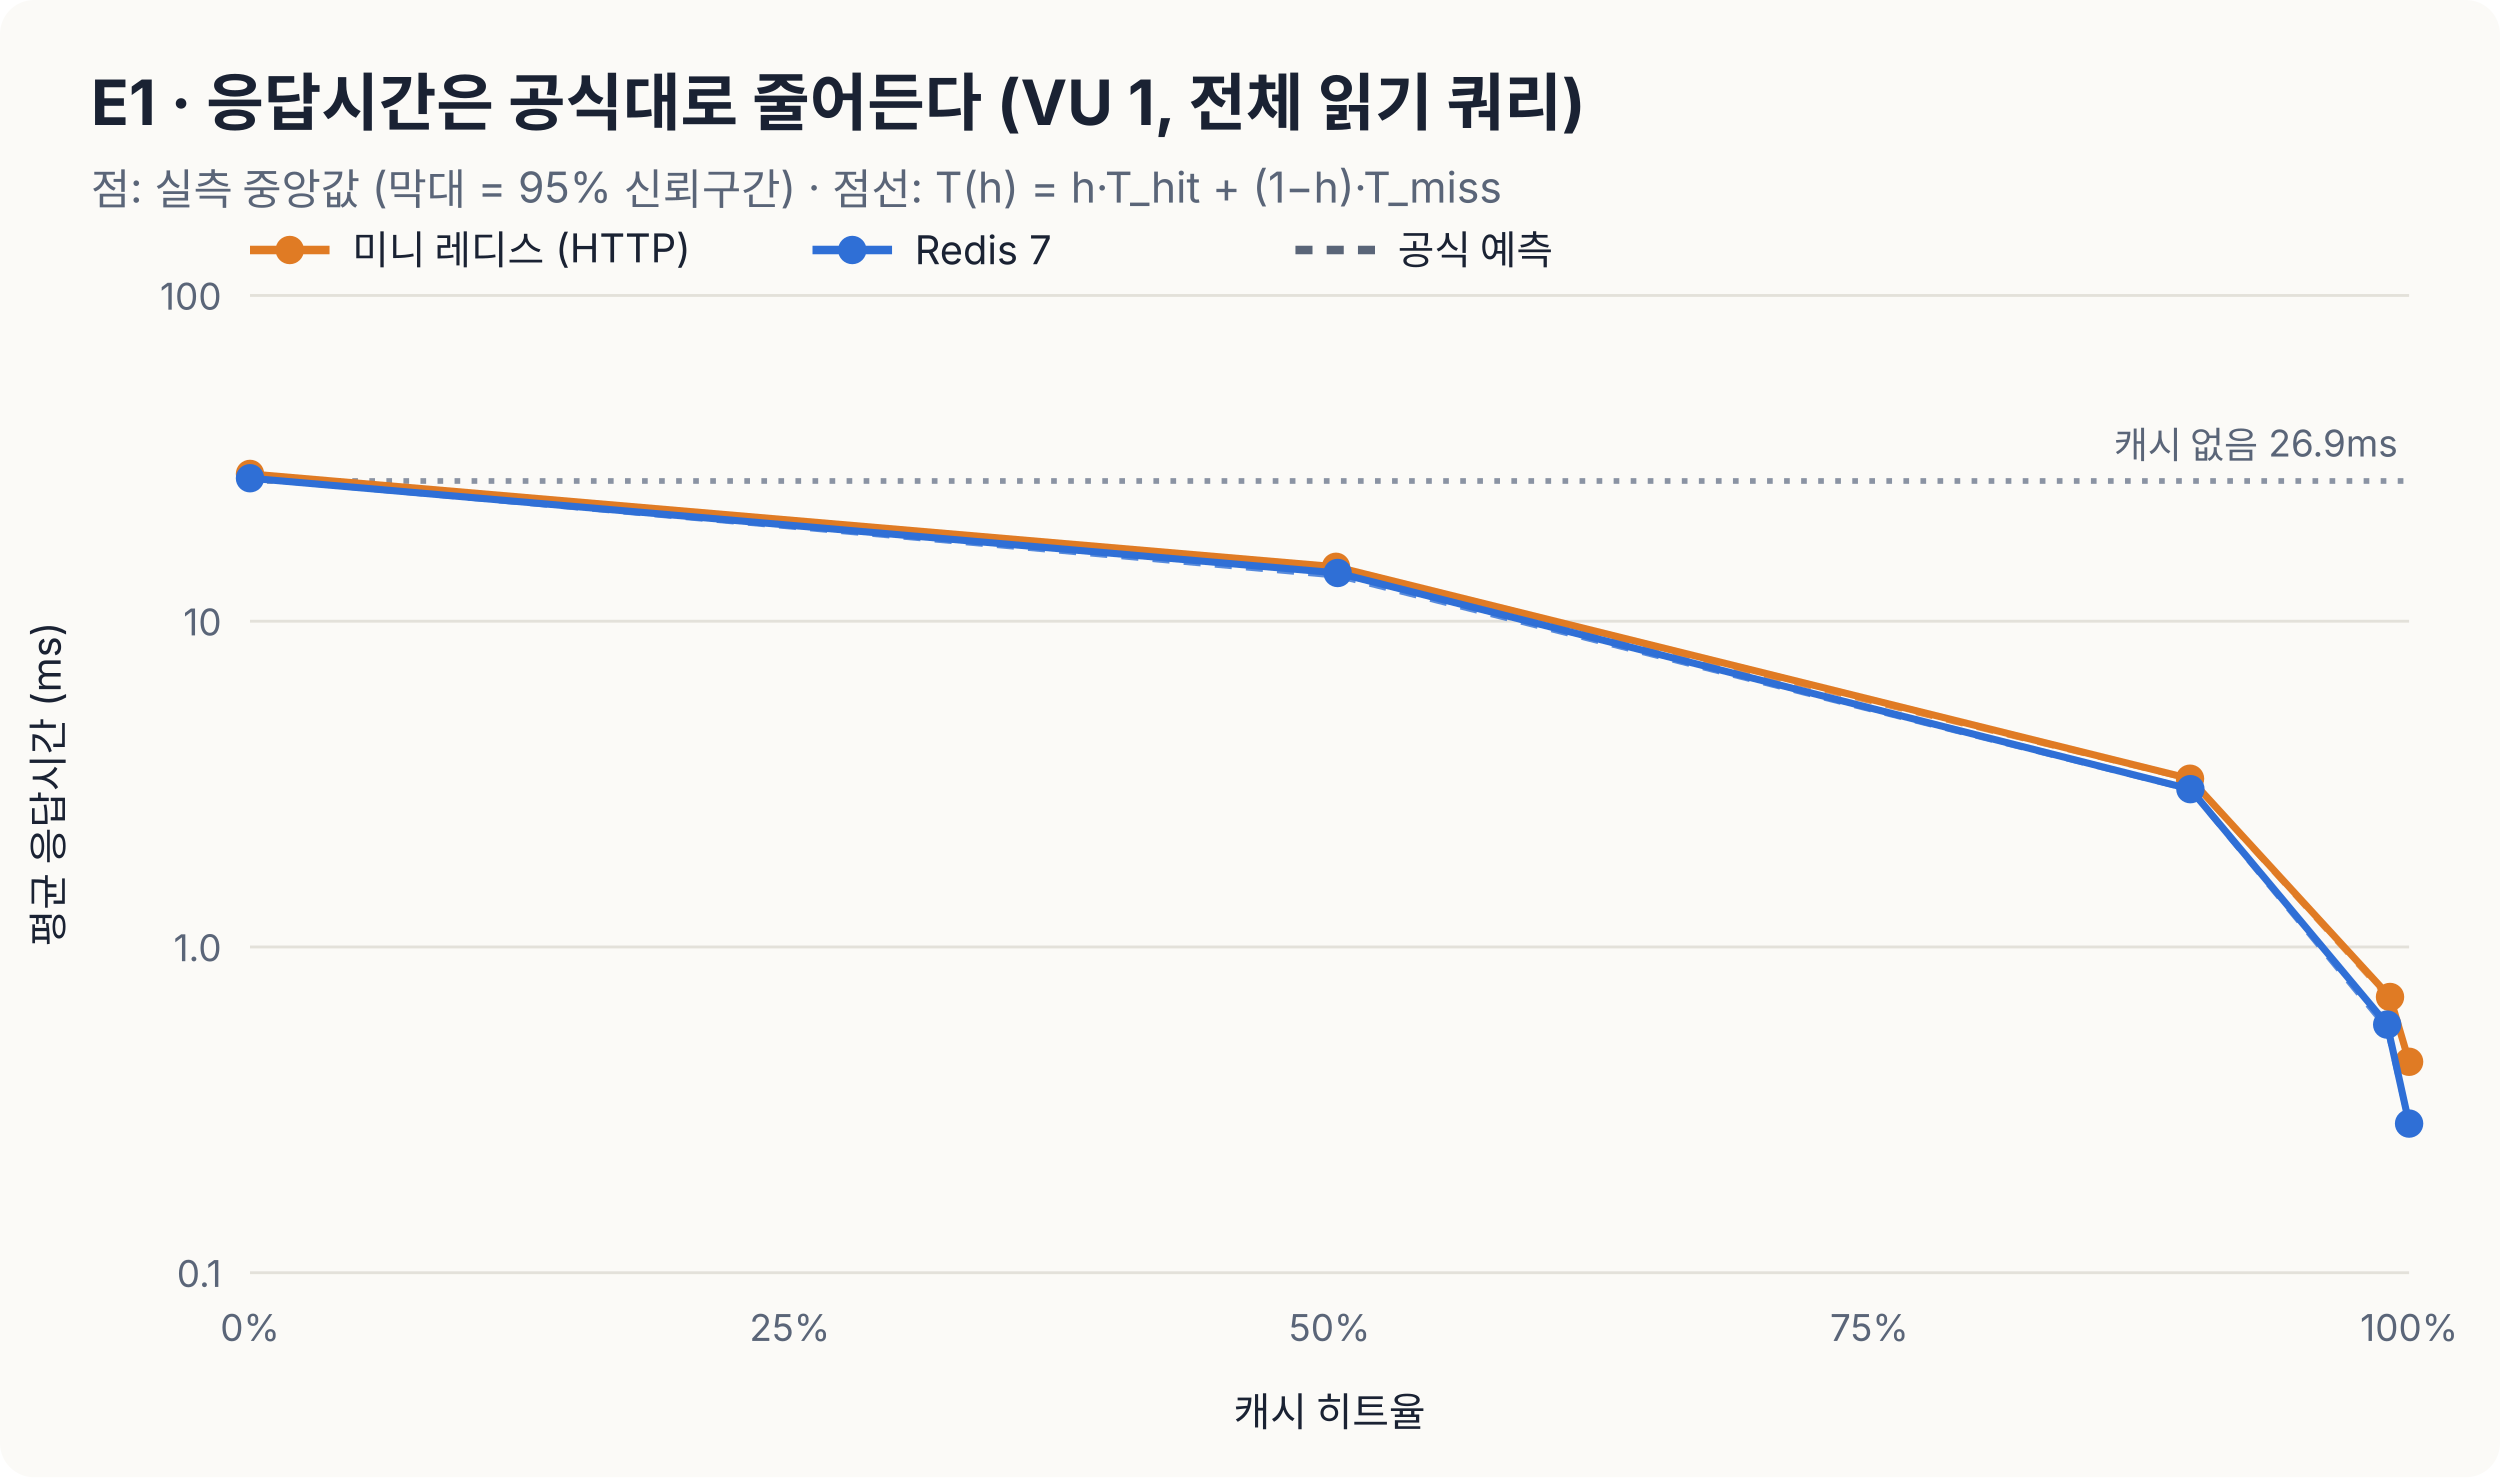
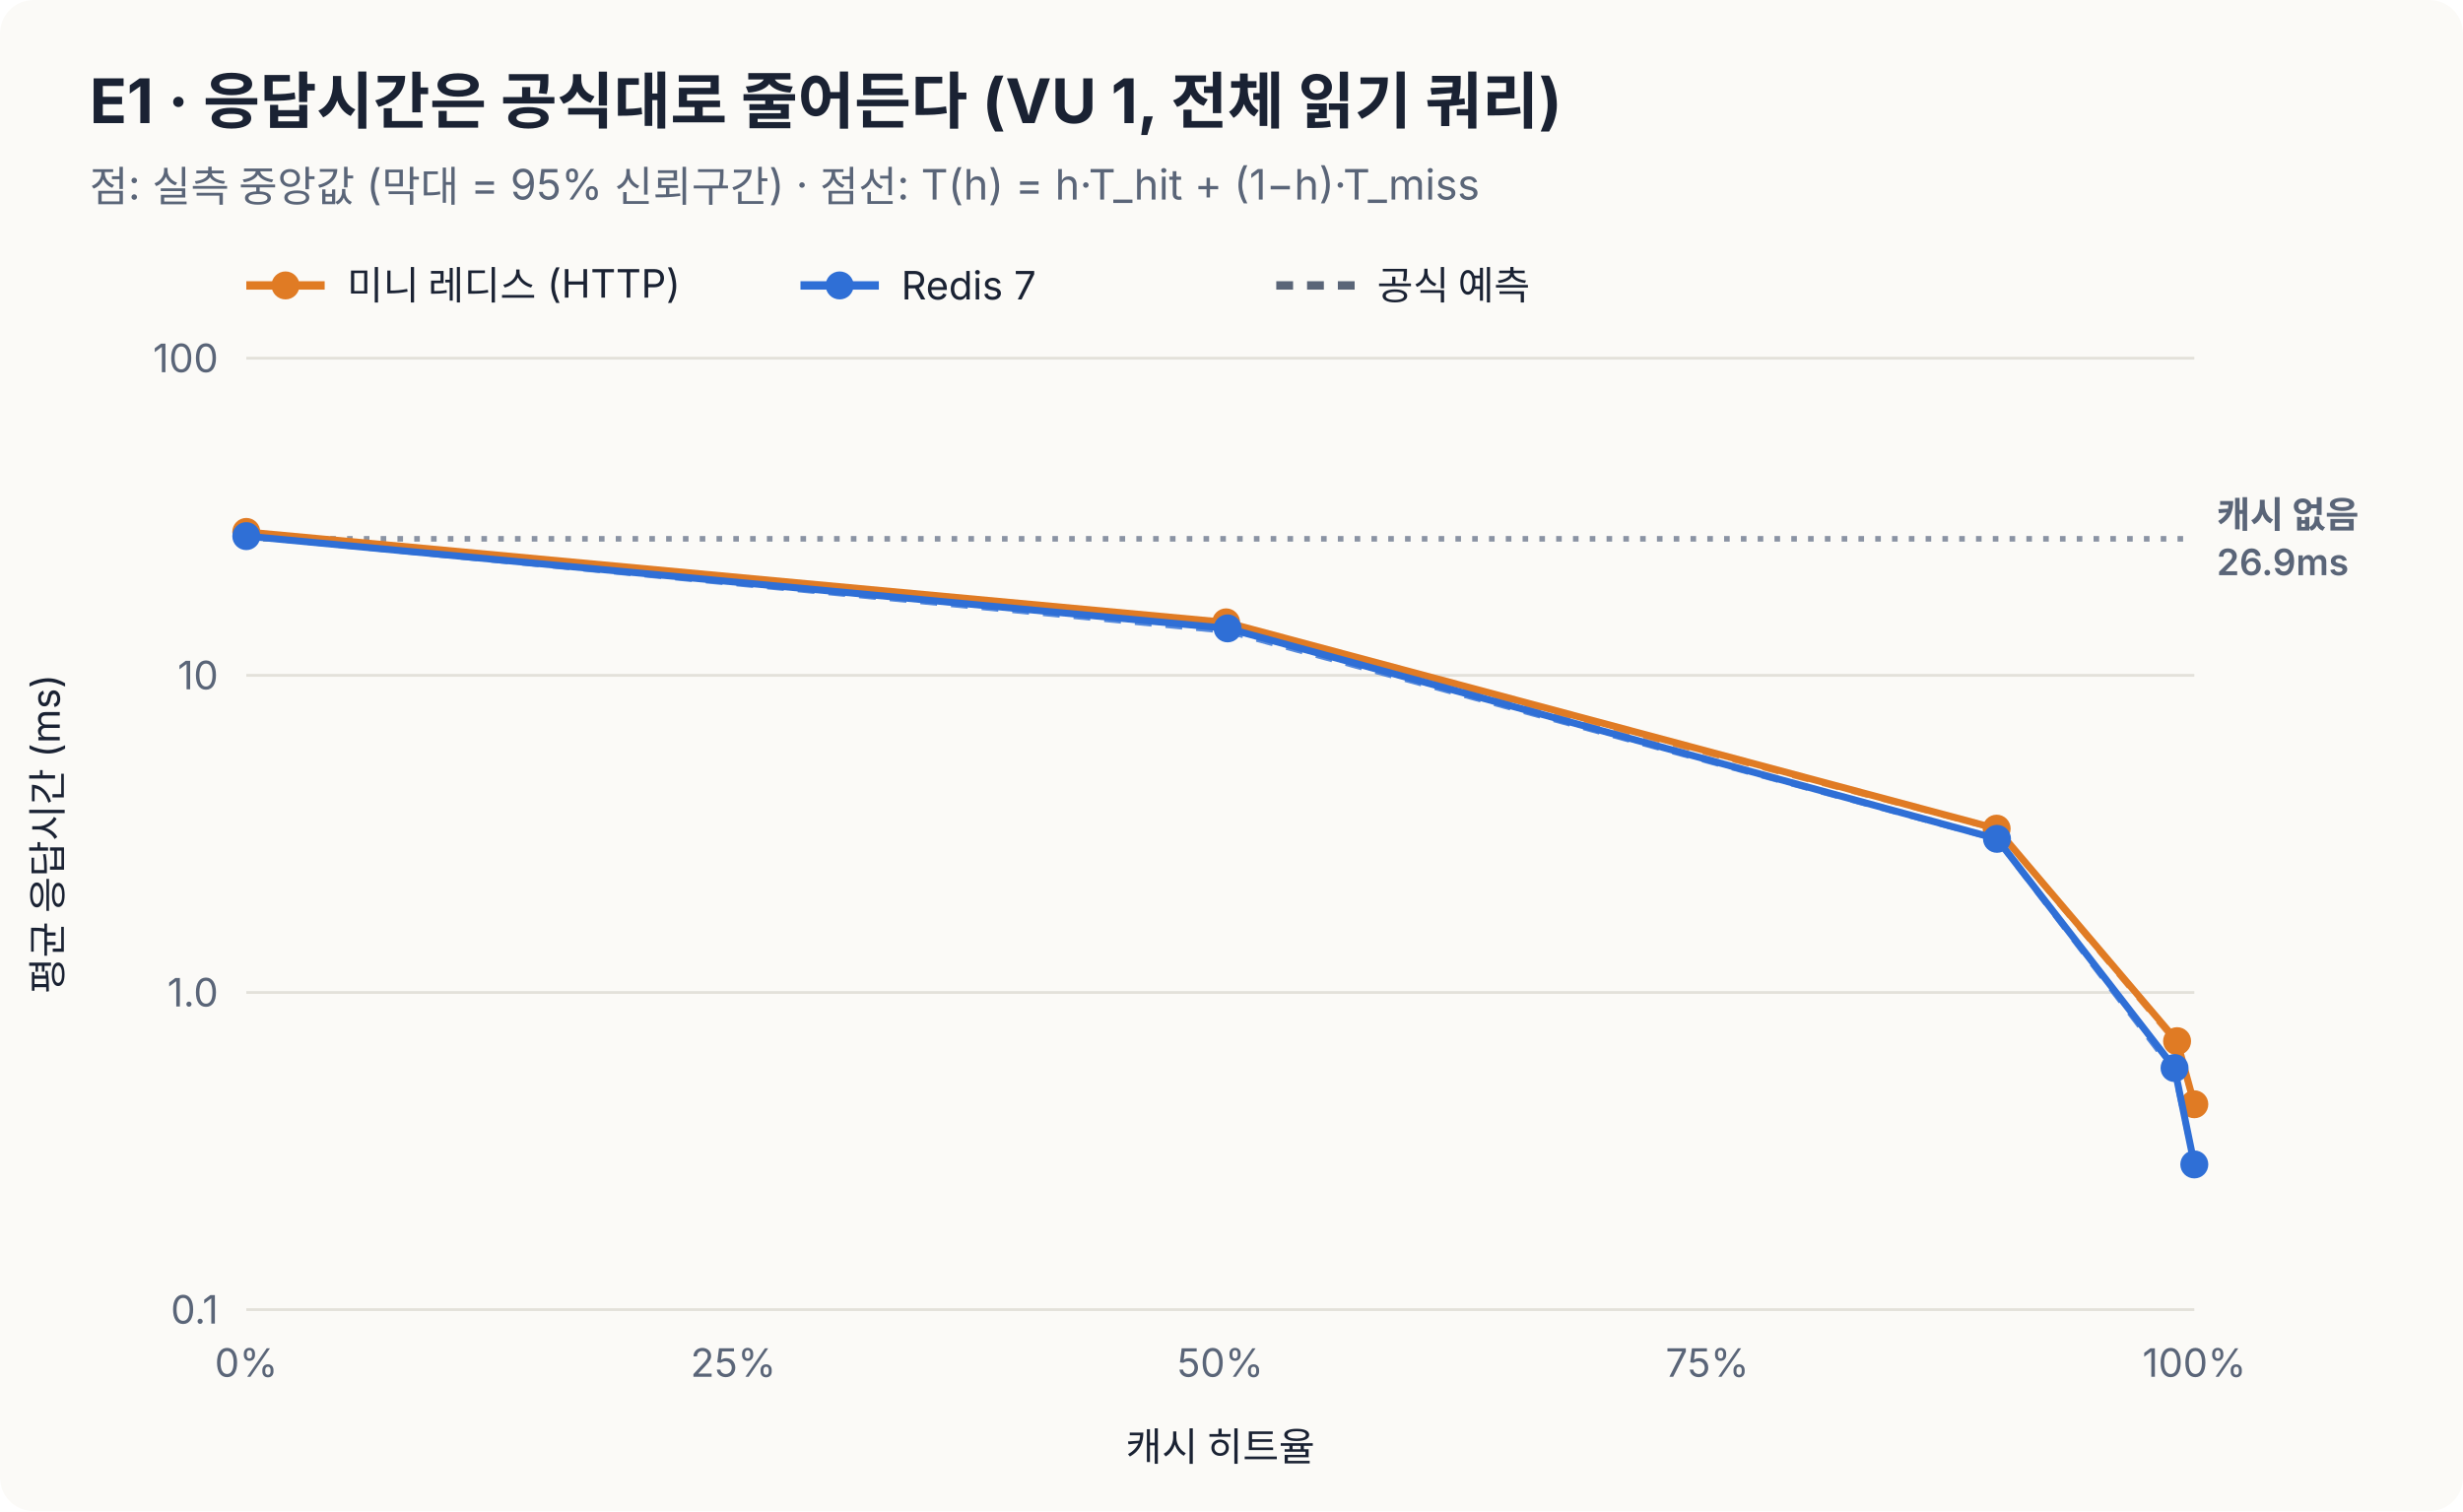
- <svg xmlns="http://www.w3.org/2000/svg" viewBox="0 0 880 520" width="880" height="520" font-family="-apple-system, 'Segoe UI', 'Malgun Gothic', 'Apple SD Gothic Neo', sans-serif">
-   <rect width="880" height="520" fill="#FBFAF7" rx="12" />
+ <svg xmlns="http://www.w3.org/2000/svg" viewBox="0 0 880 540" width="880" height="540" font-family="-apple-system, 'Segoe UI', 'Malgun Gothic', 'Apple SD Gothic Neo', sans-serif">
+   <rect width="880" height="540" fill="#FBFAF7" rx="12" />
  <text x="32" y="44" font-size="22" font-weight="700" fill="#1A2233">E1 · 응답시간은 공식대로 줄어든다 (VU 1, 전체 읽기 쿼리)</text>
  <text x="32" y="72" font-size="15" fill="#5A6578">점: 실측 중앙값 (막대 = 95% 신뢰구간) · 점선: T(h) = h·T_hit + (1−h)·T_miss</text>
-   <line x1="88" y1="448" x2="848" y2="448" stroke="#E3E1DA" />
-   <text x="78" y="453" font-size="13" fill="#5A6578" text-anchor="end">0.1</text>
-   <line x1="88" y1="333.333" x2="848" y2="333.333" stroke="#E3E1DA" />
-   <text x="78" y="338.333" font-size="13" fill="#5A6578" text-anchor="end">1.0</text>
-   <line x1="88" y1="218.667" x2="848" y2="218.667" stroke="#E3E1DA" />
-   <text x="78" y="223.667" font-size="13" fill="#5A6578" text-anchor="end">10</text>
-   <line x1="88" y1="104" x2="848" y2="104" stroke="#E3E1DA" />
-   <text x="78" y="109" font-size="13" fill="#5A6578" text-anchor="end">100</text>
-   <text x="88" y="472" font-size="13" fill="#5A6578" text-anchor="middle">0%</text>
-   <text x="278" y="472" font-size="13" fill="#5A6578" text-anchor="middle">25%</text>
-   <text x="468" y="472" font-size="13" fill="#5A6578" text-anchor="middle">50%</text>
-   <text x="658" y="472" font-size="13" fill="#5A6578" text-anchor="middle">75%</text>
-   <text x="848" y="472" font-size="13" fill="#5A6578" text-anchor="middle">100%</text>
-   <text x="468" y="502" font-size="14" fill="#1A2233" text-anchor="middle">캐시 히트율</text>
-   <text x="22" y="276" font-size="14" fill="#1A2233" text-anchor="middle" transform="rotate(-90 22 276)">평균 응답시간 (ms)</text>
-   <line x1="88" y1="169.307" x2="848" y2="169.307" stroke="#8A93A3" stroke-width="2" stroke-dasharray="2 4" />
-   <text x="844" y="161.307" font-size="13" fill="#5A6578" text-anchor="end">캐시 없음 26.9ms</text>
-   <polyline fill="none" stroke="#E07B24" stroke-width="2" stroke-dasharray="6 5" opacity="0.8" points="88,166.819 470.264,200.85 770.882,274.282 841.283,351.768 848,373.746" />
-   <polyline fill="none" stroke="#E07B24" stroke-width="2.5" points="88,166.819 470.264,199.51 770.882,274.105 841.283,350.936 848,373.746" />
-   <line x1="88" y1="167.892" x2="88" y2="165.768" stroke="#E07B24" stroke-width="2" />
-   <circle cx="88" cy="166.819" r="5" fill="#E07B24" />
-   <line x1="470.264" y1="201.693" x2="470.264" y2="197.418" stroke="#E07B24" stroke-width="2" />
-   <circle cx="470.264" cy="199.51" r="5" fill="#E07B24" />
-   <line x1="770.882" y1="275.649" x2="770.882" y2="272.609" stroke="#E07B24" stroke-width="2" />
-   <circle cx="770.882" cy="274.105" r="5" fill="#E07B24" />
-   <line x1="841.283" y1="354.34" x2="841.283" y2="347.75" stroke="#E07B24" stroke-width="2" />
-   <circle cx="841.283" cy="350.936" r="5" fill="#E07B24" />
-   <line x1="848" y1="374.816" x2="848" y2="372.699" stroke="#E07B24" stroke-width="2" />
-   <circle cx="848" cy="373.746" r="5" fill="#E07B24" />
-   <polyline fill="none" stroke="#2F6FD6" stroke-width="2" stroke-dasharray="6 5" opacity="0.8" points="88,168.338 470.853,202.706 771.021,277.953 840.29,361.964 848,395.502" />
-   <polyline fill="none" stroke="#2F6FD6" stroke-width="2.5" points="88,168.338 470.853,201.692 771.021,277.785 840.29,360.653 848,395.502" />
-   <line x1="88" y1="169.247" x2="88" y2="167.445" stroke="#2F6FD6" stroke-width="2" />
-   <circle cx="88" cy="168.338" r="5" fill="#2F6FD6" />
-   <line x1="470.853" y1="204.396" x2="470.853" y2="199.128" stroke="#2F6FD6" stroke-width="2" />
-   <circle cx="470.853" cy="201.692" r="5" fill="#2F6FD6" />
-   <line x1="771.021" y1="280.468" x2="771.021" y2="275.24" stroke="#2F6FD6" stroke-width="2" />
-   <circle cx="771.021" cy="277.785" r="5" fill="#2F6FD6" />
-   <line x1="840.29" y1="363.006" x2="840.29" y2="358.407" stroke="#2F6FD6" stroke-width="2" />
-   <circle cx="840.29" cy="360.653" r="5" fill="#2F6FD6" />
-   <line x1="848" y1="397.803" x2="848" y2="393.304" stroke="#2F6FD6" stroke-width="2" />
-   <circle cx="848" cy="395.502" r="5" fill="#2F6FD6" />
-   <line x1="88" y1="88" x2="116" y2="88" stroke="#E07B24" stroke-width="3" />
-   <circle cx="102" cy="88" r="5" fill="#E07B24" />
-   <text x="124" y="93" font-size="14" fill="#1A2233">미니 레디스 (HTTP)</text>
-   <line x1="286" y1="88" x2="314" y2="88" stroke="#2F6FD6" stroke-width="3" />
-   <circle cx="300" cy="88" r="5" fill="#2F6FD6" />
-   <text x="322" y="93" font-size="14" fill="#1A2233">Redis 7</text>
-   <line x1="456" y1="88" x2="484" y2="88" stroke="#5A6578" stroke-width="3" stroke-dasharray="6 5" />
-   <text x="492" y="93" font-size="14" fill="#1A2233">공식 예측</text>
+   <line x1="88" y1="468" x2="784" y2="468" stroke="#E3E1DA" />
+   <text x="78" y="473" font-size="14" fill="#5A6578" text-anchor="end">0.1</text>
+   <line x1="88" y1="354.667" x2="784" y2="354.667" stroke="#E3E1DA" />
+   <text x="78" y="359.667" font-size="14" fill="#5A6578" text-anchor="end">1.0</text>
+   <line x1="88" y1="241.333" x2="784" y2="241.333" stroke="#E3E1DA" />
+   <text x="78" y="246.333" font-size="14" fill="#5A6578" text-anchor="end">10</text>
+   <line x1="88" y1="128" x2="784" y2="128" stroke="#E3E1DA" />
+   <text x="78" y="133" font-size="14" fill="#5A6578" text-anchor="end">100</text>
+   <text x="88" y="492" font-size="14" fill="#5A6578" text-anchor="middle">0%</text>
+   <text x="262" y="492" font-size="14" fill="#5A6578" text-anchor="middle">25%</text>
+   <text x="436" y="492" font-size="14" fill="#5A6578" text-anchor="middle">50%</text>
+   <text x="610" y="492" font-size="14" fill="#5A6578" text-anchor="middle">75%</text>
+   <text x="784" y="492" font-size="14" fill="#5A6578" text-anchor="middle">100%</text>
+   <text x="436" y="522" font-size="14" fill="#1A2233" text-anchor="middle">캐시 히트율</text>
+   <text x="22" y="298" font-size="14" fill="#1A2233" text-anchor="middle" transform="rotate(-90 22 298)">평균 응답시간 (ms)</text>
+   <line x1="88" y1="192.548" x2="784" y2="192.548" stroke="#8A93A3" stroke-width="2" stroke-dasharray="2 4" />
+   <polyline fill="none" stroke="#E07B24" stroke-width="2" stroke-dasharray="6 5" opacity="0.8" points="88,190.088 438.073,223.724 713.376,296.302 777.848,372.887 784,394.61" />
+   <polyline fill="none" stroke="#E07B24" stroke-width="2.5" points="88,190.088 438.073,222.4 713.376,296.127 777.848,372.065 784,394.61" />
+   <line x1="88" y1="191.149" x2="88" y2="189.05" stroke="#E07B24" stroke-width="2" />
+   <circle cx="88" cy="190.088" r="5" fill="#E07B24" />
+   <line x1="438.073" y1="224.558" x2="438.073" y2="220.332" stroke="#E07B24" stroke-width="2" />
+   <circle cx="438.073" cy="222.4" r="5" fill="#E07B24" />
+   <line x1="713.376" y1="297.653" x2="713.376" y2="294.648" stroke="#E07B24" stroke-width="2" />
+   <circle cx="713.376" cy="296.127" r="5" fill="#E07B24" />
+   <line x1="777.848" y1="375.429" x2="777.848" y2="368.916" stroke="#E07B24" stroke-width="2" />
+   <circle cx="777.848" cy="372.065" r="5" fill="#E07B24" />
+   <line x1="784" y1="395.667" x2="784" y2="393.575" stroke="#E07B24" stroke-width="2" />
+   <circle cx="784" cy="394.61" r="5" fill="#E07B24" />
+   <polyline fill="none" stroke="#2F6FD6" stroke-width="2" stroke-dasharray="6 5" opacity="0.8" points="88,191.59 438.613,225.558 713.503,299.931 776.94,382.964 784,416.113" />
+   <polyline fill="none" stroke="#2F6FD6" stroke-width="2.5" points="88,191.59 438.613,224.557 713.503,299.765 776.94,381.669 784,416.113" />
+   <line x1="88" y1="192.488" x2="88" y2="190.708" stroke="#2F6FD6" stroke-width="2" />
+   <circle cx="88" cy="191.59" r="5" fill="#2F6FD6" />
+   <line x1="438.613" y1="227.229" x2="438.613" y2="222.022" stroke="#2F6FD6" stroke-width="2" />
+   <circle cx="438.613" cy="224.557" r="5" fill="#2F6FD6" />
+   <line x1="713.503" y1="302.416" x2="713.503" y2="297.249" stroke="#2F6FD6" stroke-width="2" />
+   <circle cx="713.503" cy="299.765" r="5" fill="#2F6FD6" />
+   <line x1="776.94" y1="383.994" x2="776.94" y2="379.449" stroke="#2F6FD6" stroke-width="2" />
+   <circle cx="776.94" cy="381.669" r="5" fill="#2F6FD6" />
+   <line x1="784" y1="418.386" x2="784" y2="413.94" stroke="#2F6FD6" stroke-width="2" />
+   <circle cx="784" cy="416.113" r="5" fill="#2F6FD6" />
+   <text x="792" y="188.548" font-size="13" font-weight="600" fill="#5A6578" paint-order="stroke" stroke="#FBFAF7" stroke-width="5" stroke-linejoin="round">캐시 없음<tspan x="792" dy="17">26.9ms</tspan>
+   </text>
+   <line x1="88" y1="102" x2="116" y2="102" stroke="#E07B24" stroke-width="3" />
+   <circle cx="102" cy="102" r="5" fill="#E07B24" />
+   <text x="124" y="107" font-size="14" fill="#1A2233">미니 레디스 (HTTP)</text>
+   <line x1="286" y1="102" x2="314" y2="102" stroke="#2F6FD6" stroke-width="3" />
+   <circle cx="300" cy="102" r="5" fill="#2F6FD6" />
+   <text x="322" y="107" font-size="14" fill="#1A2233">Redis 7</text>
+   <line x1="456" y1="102" x2="484" y2="102" stroke="#5A6578" stroke-width="3" stroke-dasharray="6 5" />
+   <text x="492" y="107" font-size="14" fill="#1A2233">공식 예측</text>
</svg>
